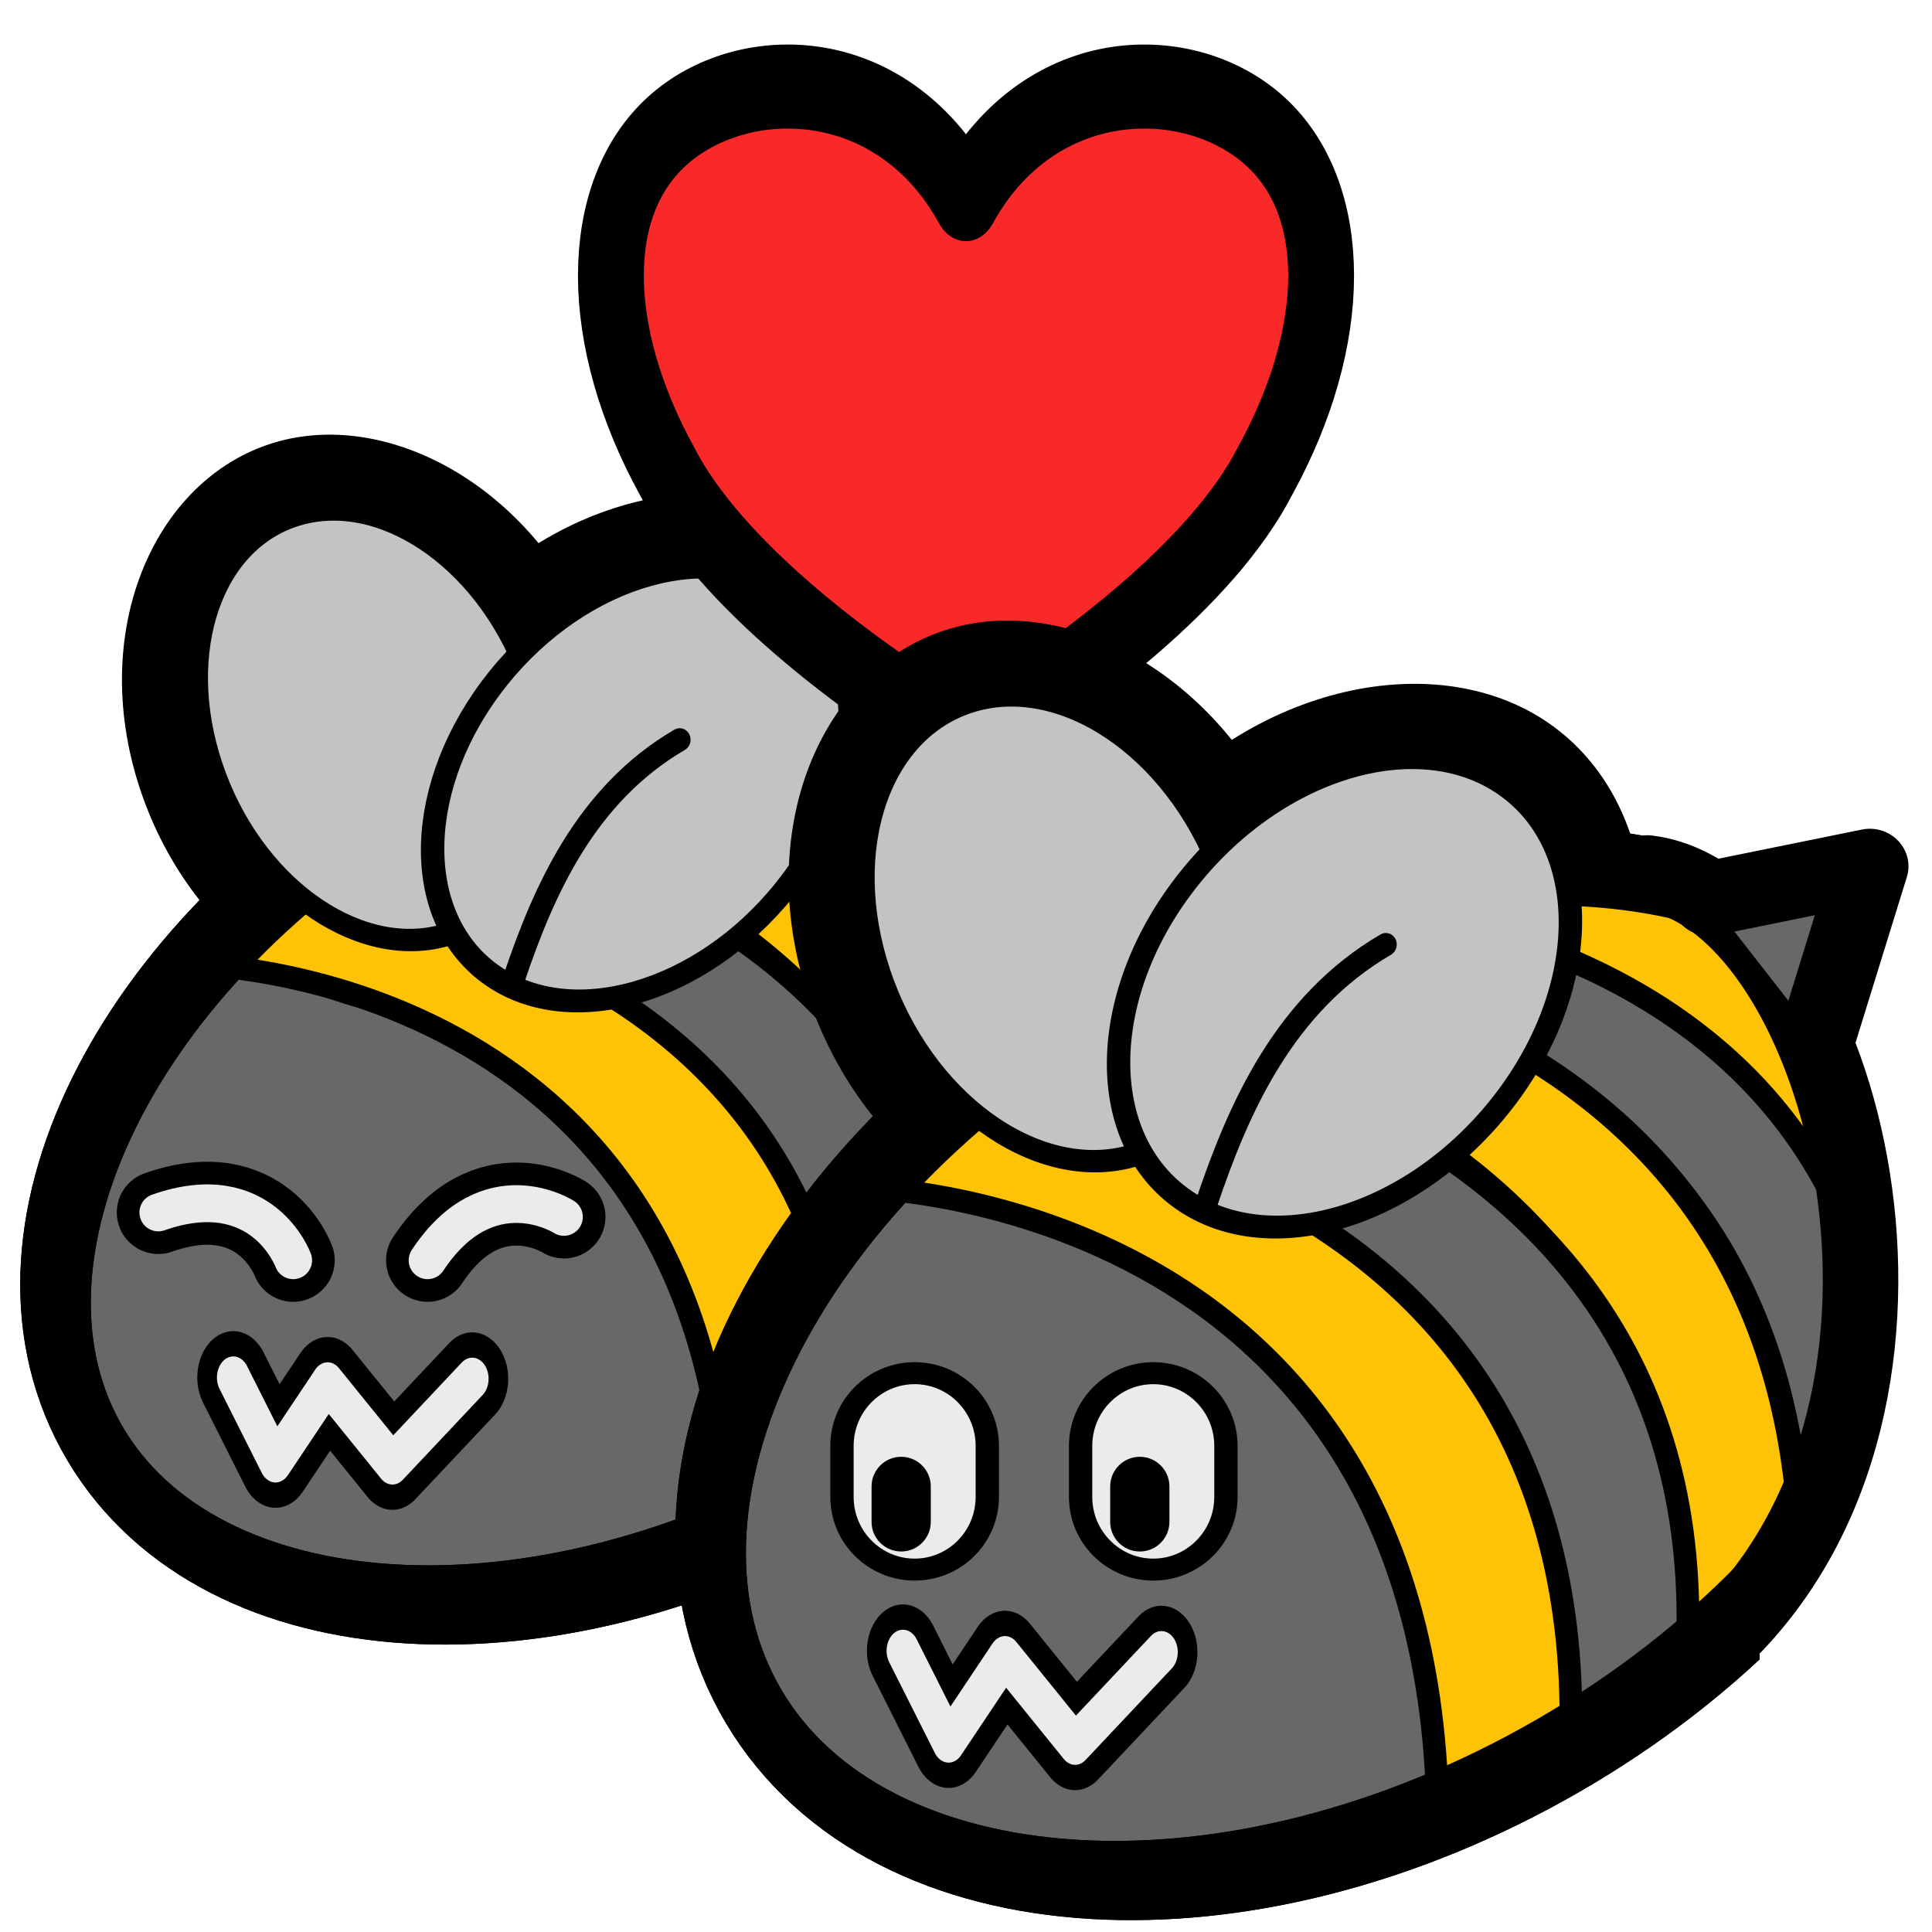
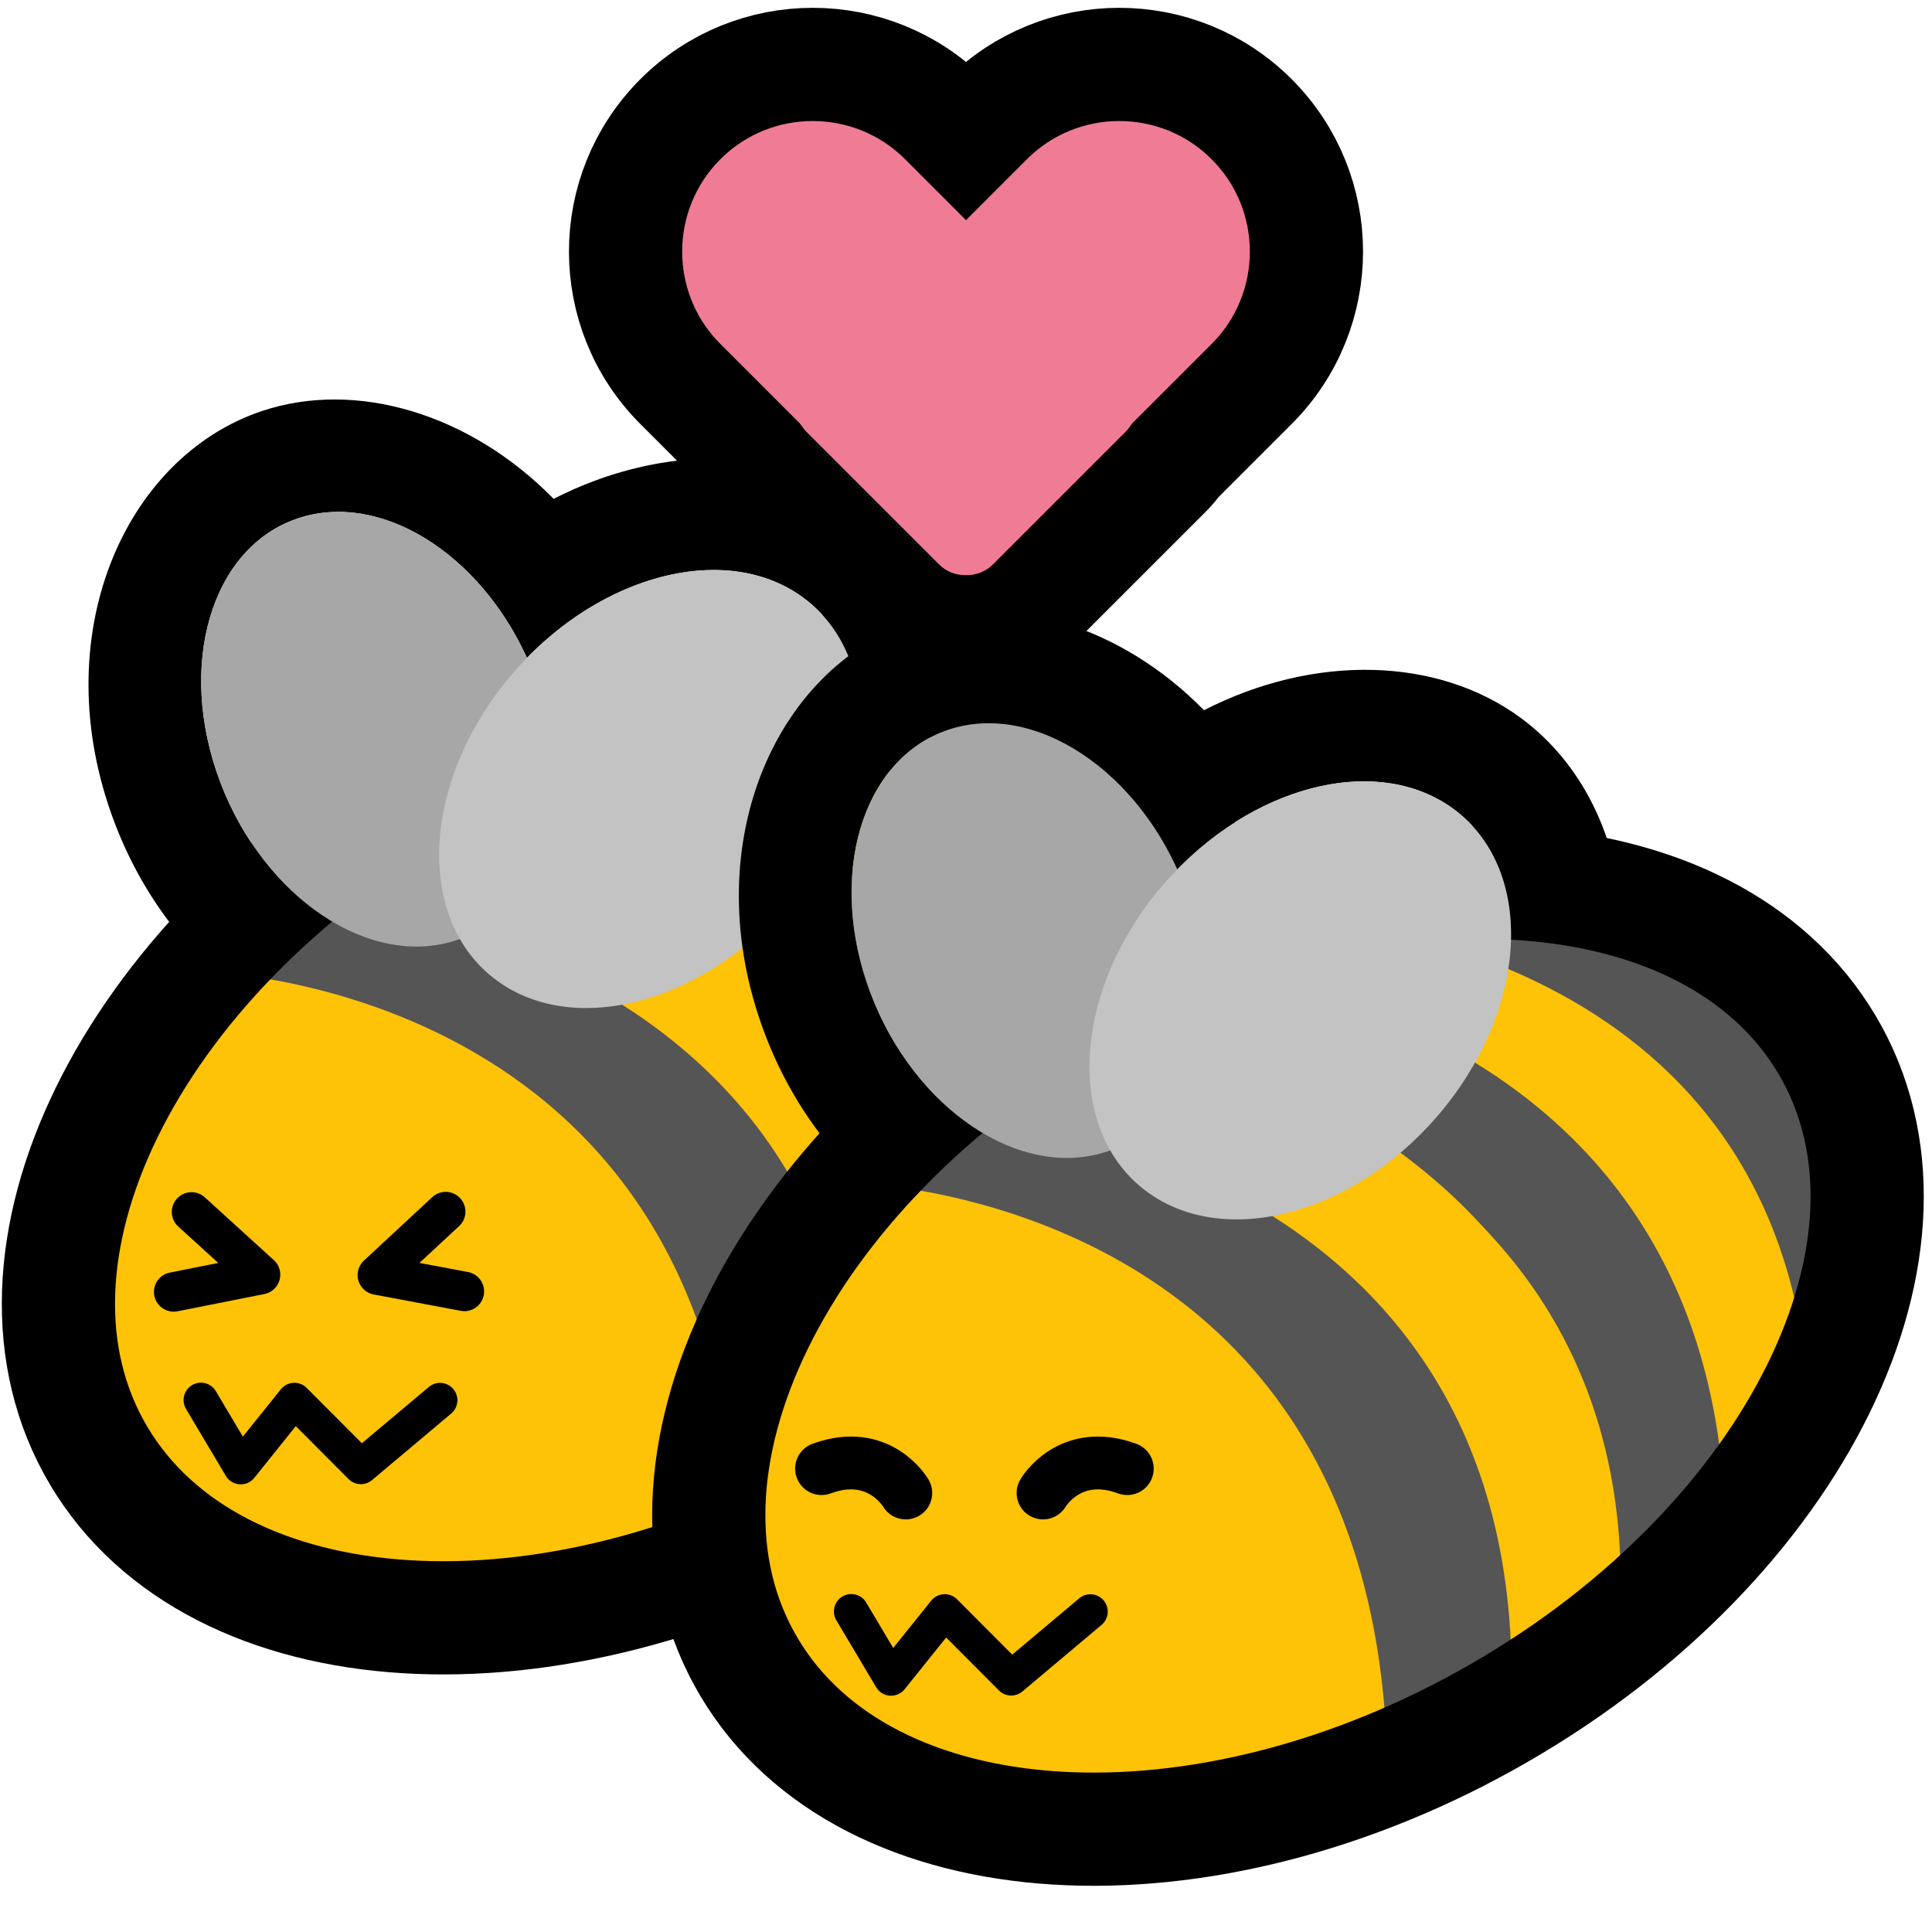
<svg xmlns="http://www.w3.org/2000/svg" width="100%" height="100%" viewBox="0 0 256 256" version="1.1" xml:space="preserve" style="fill-rule:evenodd;clip-rule:evenodd;stroke-linecap:round;stroke-linejoin:round;stroke-miterlimit:1.5;">
-   <g transform="matrix(1,0,0,1,-1686,-843)">
-     <g id="blobbee_snuggle" transform="matrix(1,0,0,1,1686,843)">
-       <rect x="0" y="0" width="256" height="256" style="fill:none;" />
-       <g id="Bee-2" transform="matrix(0.659212,0,0,0.659212,-3.57731,59.9218)">
-         <g id="Body" transform="matrix(0.994109,-0.573949,0.761422,1.28301,-120.17,92.6047)">
-           <ellipse cx="168.926" cy="110.515" rx="107.942" ry="55.376" style="fill:rgb(104,104,104);stroke:black;stroke-width:11.33px;" />
-         </g>
-         <g id="Wings-outline" transform="matrix(0.959562,0.127262,-0.127262,0.959562,7.56883,-6.44254)">
-           <g transform="matrix(1.17688,-0.575088,0.651434,1.21399,-55.8934,35.953)">
-             <path d="M87.587,10.166C107.25,10.166 125.144,29.354 125.144,54.758C125.144,80.682 106.743,100.215 86.678,100.215C67.016,100.215 49.122,81.027 49.122,55.623C49.122,29.7 67.523,10.166 87.587,10.166ZM87.133,21.55C72.762,21.55 61.095,36.624 61.095,55.191C61.095,73.758 72.762,88.832 87.133,88.832C101.504,88.832 113.171,73.758 113.171,55.191C113.171,36.624 101.504,21.55 87.133,21.55Z" />
-           </g>
-           <g transform="matrix(1.24343,0.685066,-0.776012,1.28263,74.2693,-72.8119)">
-             <path d="M86.685,11.087C106.307,11.087 124.219,30.264 124.219,55.615C124.219,80.456 106.808,99.294 87.581,99.294C67.959,99.294 50.047,80.117 50.047,54.767C50.047,29.925 67.458,11.087 86.685,11.087ZM87.133,21.55C72.762,21.55 61.095,36.624 61.095,55.191C61.095,73.758 72.762,88.832 87.133,88.832C101.504,88.832 113.171,73.758 113.171,55.191C113.171,36.624 101.504,21.55 87.133,21.55Z" />
-           </g>
-         </g>
-         <g id="Stripes" transform="matrix(1,0,0,1,4.4273,10.012)">
-           <g transform="matrix(1,-7.43708e-18,-7.43708e-18,1,92.3462,-63.8411)">
-             <path d="M37.588,107.021C36.302,108.044 130.102,103.736 138.911,199.269C185.818,73.536 38.054,97.55 37.588,107.021Z" style="fill:rgb(254,194,7);stroke:black;stroke-width:4.55px;" />
-           </g>
-           <g transform="matrix(1,-7.43708e-18,-7.43708e-18,1,73.4912,-52.6421)">
-             <path d="M157.766,189.064C152.141,96.884 58.714,94.709 59.225,91.972L24.408,104.867C24.408,104.867 137.219,103.115 141.236,211.738L154.889,190.72" style="fill:rgb(104,104,104);stroke:black;stroke-width:4.55px;" />
-           </g>
-           <g transform="matrix(1,-7.43708e-18,-7.43708e-18,1,55.5726,-39.8214)">
-             <path d="M138.184,221.282L158.96,198.917C155.015,90.156 39.958,88.264 39.959,88.304L21.516,99.184C21.345,99.215 140.506,108.796 138.184,221.282Z" style="fill:rgb(254,194,7);stroke:black;stroke-width:4.55px;" />
-           </g>
-           <g transform="matrix(1,-7.43708e-18,-7.43708e-18,1,25.9786,-19.0024)">
-             <path d="M52.67,78.448L32.777,93.969C32.777,93.969 147.14,105.355 145.924,216.369L167.401,201.973C175.368,91.857 51.46,79.379 49.702,80.764" style="fill:rgb(104,104,104);stroke:black;stroke-width:4.55px;" />
-           </g>
-           <g transform="matrix(1,-7.43708e-18,-7.43708e-18,1,-0.424026,-0.546032)">
-             <path d="M54.907,77.629L39.992,93.485C39.992,93.485 145.269,94.435 147.67,208.921L172.327,197.913C176.533,83.454 58.325,78.845 54.907,77.629Z" style="fill:rgb(254,194,7);stroke:black;stroke-width:4.55px;" />
-           </g>
-         </g>
-         <g id="Body-outline" transform="matrix(0.994109,-0.573949,0.761422,1.28301,-120.17,92.6047)">
-           <ellipse cx="168.926" cy="110.515" rx="107.942" ry="55.376" style="fill:none;stroke:black;stroke-width:11.33px;" />
-         </g>
-         <g id="Wings" transform="matrix(0.959562,0.127262,-0.127262,0.959562,7.56883,-6.44254)">
-           <g id="Back-wing" transform="matrix(1.17688,-0.575088,0.651434,1.21399,-55.8934,35.953)">
-             <ellipse cx="87.133" cy="55.191" rx="26.038" ry="33.641" style="fill:rgb(195,195,195);stroke:black;stroke-width:3.43px;" />
-           </g>
-           <g id="Front-wing" transform="matrix(0.946806,0,0,0.999012,5.86837,0.313874)">
-             <g id="Front-wing-main" transform="matrix(1.31328,0.685743,-0.81961,1.2839,72.2439,-73.1981)">
-               <ellipse cx="87.133" cy="55.191" rx="26.038" ry="33.641" style="fill:rgb(195,195,195);stroke:black;stroke-width:3.29px;" />
-             </g>
-             <path id="Front-wing-line" d="M119.334,101.013C123.249,82.03 129.669,61.104 148.451,47.276" style="fill:none;stroke:black;stroke-width:4.83px;" />
-           </g>
-         </g>
-         <g id="Face" transform="matrix(1,0,0,1,-3.8947,1.36785)">
-           <g id="Mouth" transform="matrix(0.658566,-1.17246e-18,-3.87825e-17,0.848272,3.90699,39.2646)">
-             <path d="M79.429,171.352L92.31,191.237L108.219,172.744L128,191.722L152.351,171.648" style="fill:none;stroke:black;stroke-width:21.97px;stroke-miterlimit:2;" />
-             <path d="M79.429,171.352L92.31,191.237L108.219,172.744L128,191.722L152.351,171.648" style="fill:none;stroke:rgb(235,235,235);stroke-width:9.99px;" />
-           </g>
-           <g id="Eyes" transform="matrix(0.856324,0.124954,-0.124954,0.856324,35.143,7.15355)">
-             <g id="Right-eye" transform="matrix(-0.797122,0.697217,-0.697217,-0.797122,287.628,114.293)">
-               <path d="M139.15,75.147C139.15,75.147 147.255,93.107 169.433,83.396" style="fill:none;stroke:black;stroke-width:18.21px;stroke-miterlimit:2;" />
-               <path d="M139.15,75.147C139.15,75.147 147.255,93.107 169.433,83.396" style="fill:none;stroke:rgb(235,235,235);stroke-width:8.28px;" />
-             </g>
-             <g id="Right-eye1" transform="matrix(-1.0564,0.0743851,-0.0743851,-1.0564,216.128,239.488)">
-               <path d="M139.15,75.147C139.15,75.147 147.255,93.107 169.433,83.396" style="fill:none;stroke:black;stroke-width:18.21px;stroke-miterlimit:2;" />
-               <path d="M139.15,75.147C139.15,75.147 147.255,93.107 169.433,83.396" style="fill:none;stroke:rgb(235,235,235);stroke-width:8.28px;" />
-             </g>
-           </g>
-         </g>
+   <rect id="blobbee_snuggle" x="-0" y="0" width="256" height="256" style="fill:none;" />
+   <clipPath id="_clip1">
+     <rect x="-0" y="0" width="256" height="256" />
+   </clipPath>
+   <g clip-path="url(#_clip1)">
+     <g id="Left-bee">
+       <path id="Wings-outline" d="M54.791,140.283C39.215,139.804 22.442,128.256 15.137,108.886C5.895,84.38 16.439,60.572 34.718,54.46C47.178,50.294 62.294,54.806 73.359,66.101C88.018,58.596 104.349,59.018 115.35,67.131C131.676,79.171 134.303,106.478 116.988,128.068C100.132,149.086 72.784,153.688 56.89,141.967C56.162,141.43 55.463,140.869 54.791,140.283ZM60.938,124.427C62.152,126.548 63.769,128.403 65.793,129.895C76.371,137.696 94.068,132.672 105.286,118.683C116.505,104.695 117.026,87.004 106.447,79.203C96.732,72.038 81.011,75.691 69.82,87.173C63.499,73.245 50.344,65.051 39.474,68.686C27.973,72.532 23.356,88.173 29.172,103.592C34.987,119.012 49.046,128.409 60.548,124.563C60.679,124.519 60.809,124.474 60.938,124.427Z" />
+       <path id="Body" d="M56.425,104.355C95.842,81.598 140.419,84.31 155.908,110.408C171.396,136.507 151.969,176.172 112.552,198.929C73.134,221.687 28.558,218.975 13.069,192.876C-2.419,166.778 17.008,127.113 56.425,104.355Z" style="fill:rgb(254,194,7);" />
+       <g id="Stripes">
+         <path d="M86.12,95.569C85.265,96.25 147.694,93.382 153.557,156.966C184.777,73.282 86.43,89.266 86.12,95.569Z" style="fill:rgb(85,85,85);" />
+         <path d="M153.557,157.627C149.814,96.276 87.632,94.829 87.972,93.007L64.799,101.589C64.799,101.589 139.882,100.423 142.556,172.718L151.642,158.73" style="fill:rgb(254,194,7);" />
+         <path d="M128.598,187.604L142.426,172.718C139.8,100.331 63.223,99.072 63.223,99.098L50.948,106.339C50.834,106.36 130.144,112.737 128.598,187.604Z" style="fill:rgb(85,85,85);" />
+         <path d="M51.986,106.395L38.746,116.725C38.746,116.725 114.862,124.303 114.053,198.191L128.347,188.609C133.65,115.32 51.181,107.015 50.011,107.936" style="fill:rgb(254,194,7);" />
+         <path d="M35.903,118.134L25.975,128.687C25.975,128.687 96.044,129.319 97.642,205.517L114.053,198.191C116.853,122.011 38.177,118.943 35.903,118.134Z" style="fill:rgb(85,85,85);" />
      </g>
-       <g id="Heart" transform="matrix(1.18084,0,0,1.50689,-1435.52,-1307.27)">
-         <path d="M1324.07,885.041C1332.46,873.088 1349.24,873.088 1357.63,879.065C1366.02,885.041 1366.02,896.994 1357.63,908.948C1351.76,917.912 1336.66,926.877 1324.07,932.854C1311.49,926.877 1296.39,917.912 1290.52,908.948C1282.13,896.994 1282.13,885.041 1290.52,879.065C1298.91,873.088 1315.69,873.088 1324.07,885.041Z" style="fill:rgb(250,41,41);stroke:black;stroke-width:7.39px;" />
+       <path id="Body-outline" d="M56.425,104.355C95.842,81.598 140.419,84.31 155.908,110.408C171.396,136.507 151.969,176.172 112.552,198.929C73.134,221.687 28.558,218.975 13.069,192.876C-2.419,166.778 17.008,127.113 56.425,104.355Z" style="fill:none;stroke:black;stroke-width:15px;" />
+       <g id="Wings">
+         <path id="Back-wing" d="M39.474,68.686C50.976,64.84 65.035,74.237 70.85,89.657C76.666,105.077 72.049,120.718 60.548,124.563C49.046,128.409 34.987,119.012 29.172,103.592C23.356,88.173 27.973,72.532 39.474,68.686Z" style="fill:rgb(167,167,167);" />
+         <path id="Front-wing" d="M106.447,79.203C117.026,87.004 116.505,104.695 105.286,118.683C94.068,132.672 76.371,137.696 65.793,129.895C55.214,122.094 55.735,104.403 66.953,90.414C78.172,76.425 95.869,71.402 106.447,79.203Z" style="fill:rgb(195,195,195);" />
      </g>
-       <g id="Bee" transform="matrix(1.04644,0,0,1.04644,-14.2648,20.6915)">
-         <g id="Bee1" transform="matrix(0.681503,0,0,0.681503,92.3096,60.4387)">
-           <clipPath id="_clip1">
-             <path d="M211.459,180.054L211.81,292.616L-149.134,300.059L-149.079,-101.624L191.49,-98.989L191.49,45.116C226.297,46.697 254.291,135.553 211.459,180.054" />
-           </clipPath>
-           <g clip-path="url(#_clip1)">
-             <g id="Sting" transform="matrix(0.78314,0.139967,-0.135634,0.7589,67.2303,-21.11)">
-               <path d="M189.771,56.854L238.765,34.355L235.05,81.388" style="fill:rgb(104,104,104);stroke:black;stroke-width:17.9px;" />
-             </g>
-             <g id="Body1" transform="matrix(0.994109,-0.573949,0.761422,1.28301,-120.17,92.6047)">
-               <ellipse cx="168.926" cy="110.515" rx="107.942" ry="55.376" style="fill:rgb(104,104,104);stroke:black;stroke-width:10.47px;" />
-             </g>
-             <g id="Wings-outline1" transform="matrix(0.959562,0.127262,-0.127262,0.959562,7.56883,-6.44254)">
-               <g transform="matrix(1.17688,-0.575088,0.651434,1.21399,-55.8934,35.953)">
-                 <path d="M87.553,11.027C106.815,11.027 124.238,29.905 124.238,54.791C124.238,80.156 106.346,99.354 86.713,99.354C67.451,99.354 50.027,80.476 50.027,55.59C50.027,30.225 67.92,11.027 87.553,11.027ZM87.133,21.55C72.762,21.55 61.095,36.624 61.095,55.191C61.095,73.758 72.762,88.832 87.133,88.832C101.504,88.832 113.171,73.758 113.171,55.191C113.171,36.624 101.504,21.55 87.133,21.55Z" />
-               </g>
-               <g transform="matrix(1.24343,0.685066,-0.776012,1.28263,74.2693,-72.8119)">
-                 <path d="M86.719,11.878C105.942,11.878 123.384,30.746 123.384,55.582C123.384,79.948 106.406,98.503 87.547,98.503C68.324,98.503 50.882,79.635 50.882,54.799C50.882,30.433 67.86,11.878 86.719,11.878ZM87.133,21.55C72.762,21.55 61.095,36.624 61.095,55.191C61.095,73.758 72.762,88.832 87.133,88.832C101.504,88.832 113.171,73.758 113.171,55.191C113.171,36.624 101.504,21.55 87.133,21.55Z" />
-               </g>
-             </g>
-             <g id="Stripes1" transform="matrix(1,0,0,1,4.4273,10.012)">
-               <g transform="matrix(1,-7.43708e-18,-7.43708e-18,1,92.3462,-63.8411)">
-                 <path d="M37.588,107.021C36.302,108.044 130.102,103.736 138.911,199.269C185.818,73.536 38.054,97.55 37.588,107.021Z" style="fill:rgb(254,194,7);stroke:black;stroke-width:4.21px;" />
-               </g>
-               <g transform="matrix(1,-7.43708e-18,-7.43708e-18,1,73.4912,-52.6421)">
-                 <path d="M157.766,189.064C152.141,96.884 58.714,94.709 59.225,91.972L24.408,104.867C24.408,104.867 137.219,103.115 141.236,211.738L154.889,190.72" style="fill:rgb(104,104,104);stroke:black;stroke-width:4.21px;" />
-               </g>
-               <g transform="matrix(1,-7.43708e-18,-7.43708e-18,1,55.5726,-39.8214)">
-                 <path d="M138.184,221.282L158.96,198.917C155.015,90.156 39.958,88.264 39.959,88.304L21.516,99.184C21.345,99.215 140.506,108.796 138.184,221.282Z" style="fill:rgb(254,194,7);stroke:black;stroke-width:4.21px;" />
-               </g>
-               <g transform="matrix(1,-7.43708e-18,-7.43708e-18,1,25.9786,-19.0024)">
-                 <path d="M52.67,78.448L32.777,93.969C32.777,93.969 147.14,105.355 145.924,216.369L167.401,201.973C175.368,91.857 51.46,79.379 49.702,80.764" style="fill:rgb(104,104,104);stroke:black;stroke-width:4.21px;" />
-               </g>
-               <g transform="matrix(1,-7.43708e-18,-7.43708e-18,1,-0.424026,-0.546032)">
-                 <path d="M54.907,77.629L39.992,93.485C39.992,93.485 145.269,94.435 147.67,208.921L172.327,197.913C176.533,83.454 58.325,78.845 54.907,77.629Z" style="fill:rgb(254,194,7);stroke:black;stroke-width:4.21px;" />
-               </g>
-             </g>
-             <g id="Body-outline1" transform="matrix(0.994109,-0.573949,0.761422,1.28301,-120.17,92.6047)">
-               <ellipse cx="168.926" cy="110.515" rx="107.942" ry="55.376" style="fill:none;stroke:black;stroke-width:10.47px;" />
-             </g>
-             <g id="Wings1" transform="matrix(0.959562,0.127262,-0.127262,0.959562,7.56883,-6.44254)">
-               <g id="Back-wing1" transform="matrix(1.17688,-0.575088,0.651434,1.21399,-55.8934,35.953)">
-                 <ellipse cx="87.133" cy="55.191" rx="26.038" ry="33.641" style="fill:rgb(195,195,195);stroke:black;stroke-width:3.17px;" />
-               </g>
-               <g id="Front-wing1" transform="matrix(0.946806,0,0,0.999012,5.86837,0.313874)">
-                 <g id="Front-wing-main1" transform="matrix(1.31328,0.685743,-0.81961,1.2839,72.2439,-73.1981)">
-                   <ellipse cx="87.133" cy="55.191" rx="26.038" ry="33.641" style="fill:rgb(195,195,195);stroke:black;stroke-width:3.04px;" />
-                 </g>
-                 <path id="Front-wing-line1" d="M119.334,101.013C123.249,82.03 129.669,61.104 148.451,47.276" style="fill:none;stroke:black;stroke-width:4.47px;" />
-               </g>
-             </g>
-             <g id="Face1" transform="matrix(1,0,0,1,-3.8947,1.36785)">
-               <g id="Mouth1" transform="matrix(0.658566,-1.17246e-18,-3.87825e-17,0.848272,3.90699,42.2986)">
-                 <path d="M79.429,171.352L92.31,191.237L108.219,172.744L128,191.722L152.351,171.648" style="fill:none;stroke:black;stroke-width:20.31px;stroke-miterlimit:2;" />
-                 <path d="M79.429,171.352L92.31,191.237L108.219,172.744L128,191.722L152.351,171.648" style="fill:none;stroke:rgb(235,235,235);stroke-width:9.23px;" />
-               </g>
-               <g id="Eyes1" transform="matrix(0.856324,0.124954,-0.124954,0.856324,35.143,7.15355)">
-                 <g id="Right-eye2" transform="matrix(1.56791,-0.228787,0.215752,1.47858,-150.38,17.2361)">
-                   <path d="M154.615,113.255C154.615,107.493 150.203,102.815 144.77,102.815C139.336,102.815 134.924,107.493 134.924,113.255L134.924,120.6C134.924,126.362 139.336,131.04 144.77,131.04C150.203,131.04 154.615,126.362 154.615,120.6L154.615,113.255Z" style="fill:rgb(235,235,235);stroke:black;stroke-width:3.16px;" />
-                 </g>
-                 <g id="Right-eye3" transform="matrix(0.639006,-0.0932429,0.104024,0.712889,-4.68472,94.5194)">
-                   <path d="M154.615,111.64C154.615,106.77 150.203,102.815 144.77,102.815C139.336,102.815 134.924,106.77 134.924,111.64L134.924,122.216C134.924,127.086 139.336,131.04 144.77,131.04C150.203,131.04 154.615,127.086 154.615,122.216L154.615,111.64Z" />
-                 </g>
-                 <g id="Left-eye" transform="matrix(1.56791,-0.228787,0.215752,1.47858,-201.077,24.6337)">
-                   <path d="M154.615,113.255C154.615,107.493 150.203,102.815 144.77,102.815C139.336,102.815 134.924,107.493 134.924,113.255L134.924,120.6C134.924,126.362 139.336,131.04 144.77,131.04C150.203,131.04 154.615,126.362 154.615,120.6L154.615,113.255Z" style="fill:rgb(235,235,235);stroke:black;stroke-width:3.16px;" />
-                 </g>
-                 <g id="Right-eye4" transform="matrix(0.639006,-0.0932429,0.104024,0.712889,-55.3816,101.917)">
-                   <path d="M154.615,111.64C154.615,106.77 150.203,102.815 144.77,102.815C139.336,102.815 134.924,106.77 134.924,111.64L134.924,122.216C134.924,127.086 139.336,131.04 144.77,131.04C150.203,131.04 154.615,127.086 154.615,122.216L154.615,111.64Z" />
-                 </g>
-               </g>
-             </g>
-           </g>
-         </g>
-         <g id="Body-stroke" transform="matrix(1,0,0,1,-316.968,-1353.34)">
-           <path d="M537.043,1444.11C560.795,1446.95 580.23,1507.87 550.251,1539.35" style="fill:none;stroke:black;stroke-width:2.87px;" />
-         </g>
-         <g id="Body-stroke1" transform="matrix(1,0,0,1,-316.968,-1353.34)">
-           <path d="M539.2,1444.11C562.952,1446.95 580.23,1507.87 550.251,1539.35" style="fill:none;stroke:black;stroke-width:9.56px;" />
-         </g>
-         <g id="Sting1" transform="matrix(0.404212,0.0635387,-0.061572,0.3917,156.047,61.2466)">
-           <path d="M191.017,52.697L238.765,34.355L230.765,91.133" style="fill:rgb(104,104,104);stroke:black;stroke-width:23.72px;" />
+       <g id="Face">
+         <path id="Mouth" d="M26.624,185.514L31.9,194.384L39.009,185.529L47.816,194.359L58.306,185.539" style="fill:none;stroke:black;stroke-width:4.6px;" />
+         <g id="Eyes">
+           <path id="Right-eye" d="M59.057,160.544L50.001,168.954L61.531,171.121" style="fill:none;stroke:black;stroke-width:5.23px;" />
+           <path id="Left-eye" d="M25.378,160.586L34.521,168.901L23.015,171.188" style="fill:none;stroke:black;stroke-width:5.23px;" />
        </g>
      </g>
    </g>
+     <g id="Right-bee">
+       <path id="Wings-outline1" d="M140.966,168.291C125.389,167.812 108.616,156.263 101.311,136.893C92.069,112.387 102.613,88.579 120.892,82.468C133.353,78.301 148.469,82.813 159.533,94.109C174.192,86.603 190.523,87.025 201.524,95.138C217.851,107.178 220.477,134.486 203.162,156.076C186.306,177.094 158.958,181.696 143.064,169.975C142.336,169.438 141.637,168.876 140.966,168.291ZM147.112,152.435C148.326,154.556 149.943,156.41 151.967,157.903C162.545,165.704 180.242,160.68 191.461,146.691C202.68,132.702 203.2,115.012 192.622,107.211C182.906,100.046 167.185,103.699 155.994,115.181C149.673,101.253 136.519,93.059 125.649,96.694C114.147,100.539 109.531,116.18 115.346,131.6C121.162,147.02 135.221,156.417 146.722,152.571C146.853,152.527 146.983,152.482 147.112,152.435Z" />
+       <path id="Body1" d="M142.599,132.363C182.017,109.605 226.593,112.318 242.082,138.416C257.57,164.514 238.143,204.179 198.726,226.937C159.309,249.695 114.732,246.982 99.243,220.884C83.755,194.785 103.182,155.121 142.599,132.363Z" style="fill:rgb(254,194,7);" />
+       <g id="Stripes1">
+         <path d="M172.294,123.577C171.439,124.258 233.868,121.39 239.731,184.974C270.951,101.29 172.605,117.274 172.294,123.577Z" style="fill:rgb(85,85,85);" />
+         <path d="M239.731,185.635C235.988,124.283 173.806,122.836 174.146,121.015L150.973,129.597C150.973,129.597 226.056,128.431 228.73,200.726L237.816,186.738" style="fill:rgb(254,194,7);" />
+         <path d="M214.772,215.612L228.6,200.726C225.975,128.339 149.397,127.079 149.398,127.106L137.122,134.347C137.008,134.368 216.318,140.745 214.772,215.612Z" style="fill:rgb(85,85,85);" />
+         <path d="M138.161,134.403L124.92,144.733C124.92,144.733 201.036,152.311 200.227,226.198L214.522,216.617C219.824,143.327 137.355,135.022 136.185,135.944" style="fill:rgb(254,194,7);" />
+         <path d="M122.077,146.141L112.15,156.694C112.15,156.694 182.218,157.327 183.816,233.525L200.227,226.198C203.027,150.019 124.352,146.951 122.077,146.141Z" style="fill:rgb(85,85,85);" />
+       </g>
+       <path id="Body-outline1" d="M142.599,132.363C182.017,109.605 226.593,112.318 242.082,138.416C257.57,164.514 238.143,204.179 198.726,226.937C159.309,249.695 114.732,246.982 99.243,220.884C83.755,194.785 103.182,155.121 142.599,132.363Z" style="fill:none;stroke:black;stroke-width:15px;" />
+       <g id="Wings1">
+         <path id="Back-wing1" d="M125.649,96.694C137.15,92.848 151.209,102.245 157.024,117.665C162.84,133.084 158.224,148.725 146.722,152.571C135.221,156.417 121.162,147.02 115.346,131.6C109.531,116.18 114.147,100.539 125.649,96.694Z" style="fill:rgb(167,167,167);" />
+         <path id="Front-wing1" d="M192.622,107.211C203.2,115.012 202.68,132.702 191.461,146.691C180.242,160.68 162.545,165.704 151.967,157.903C141.389,150.101 141.909,132.411 153.128,118.422C164.347,104.433 182.043,99.409 192.622,107.211Z" style="fill:rgb(195,195,195);" />
+       </g>
+       <g id="Face1">
+         <path id="Mouth1" d="M112.799,213.521L118.074,222.391L125.184,213.537L133.99,222.367L144.481,213.547" style="fill:none;stroke:black;stroke-width:4.6px;" />
+         <path id="Right-eye1" d="M138.209,197.827C138.209,197.827 141.715,191.781 149.37,194.599" style="fill:none;stroke:black;stroke-width:7px;" />
+         <path id="Left-eye1" d="M120.019,197.827C120.019,197.827 116.513,191.781 108.858,194.599" style="fill:none;stroke:black;stroke-width:7px;" />
+       </g>
+     </g>
+     <path id="Heart" d="M100.241,60.968L90.15,50.877C80.47,41.197 80.47,25.478 90.15,15.797C99.831,6.116 115.55,6.116 125.231,15.797L128,18.566L130.769,15.797C140.45,6.116 156.169,6.116 165.85,15.797C175.53,25.478 175.53,41.197 165.85,50.877L155.759,60.968C155.367,61.518 154.923,62.043 154.43,62.536L136.889,80.076C134.439,82.527 131.215,83.737 128,83.706C124.785,83.737 121.561,82.527 119.111,80.076L101.57,62.536C101.077,62.043 100.633,61.518 100.241,60.968Z" style="fill:rgb(239,124,148);stroke:black;stroke-width:15px;stroke-linejoin:miter;stroke-miterlimit:5;" />
  </g>
</svg>
